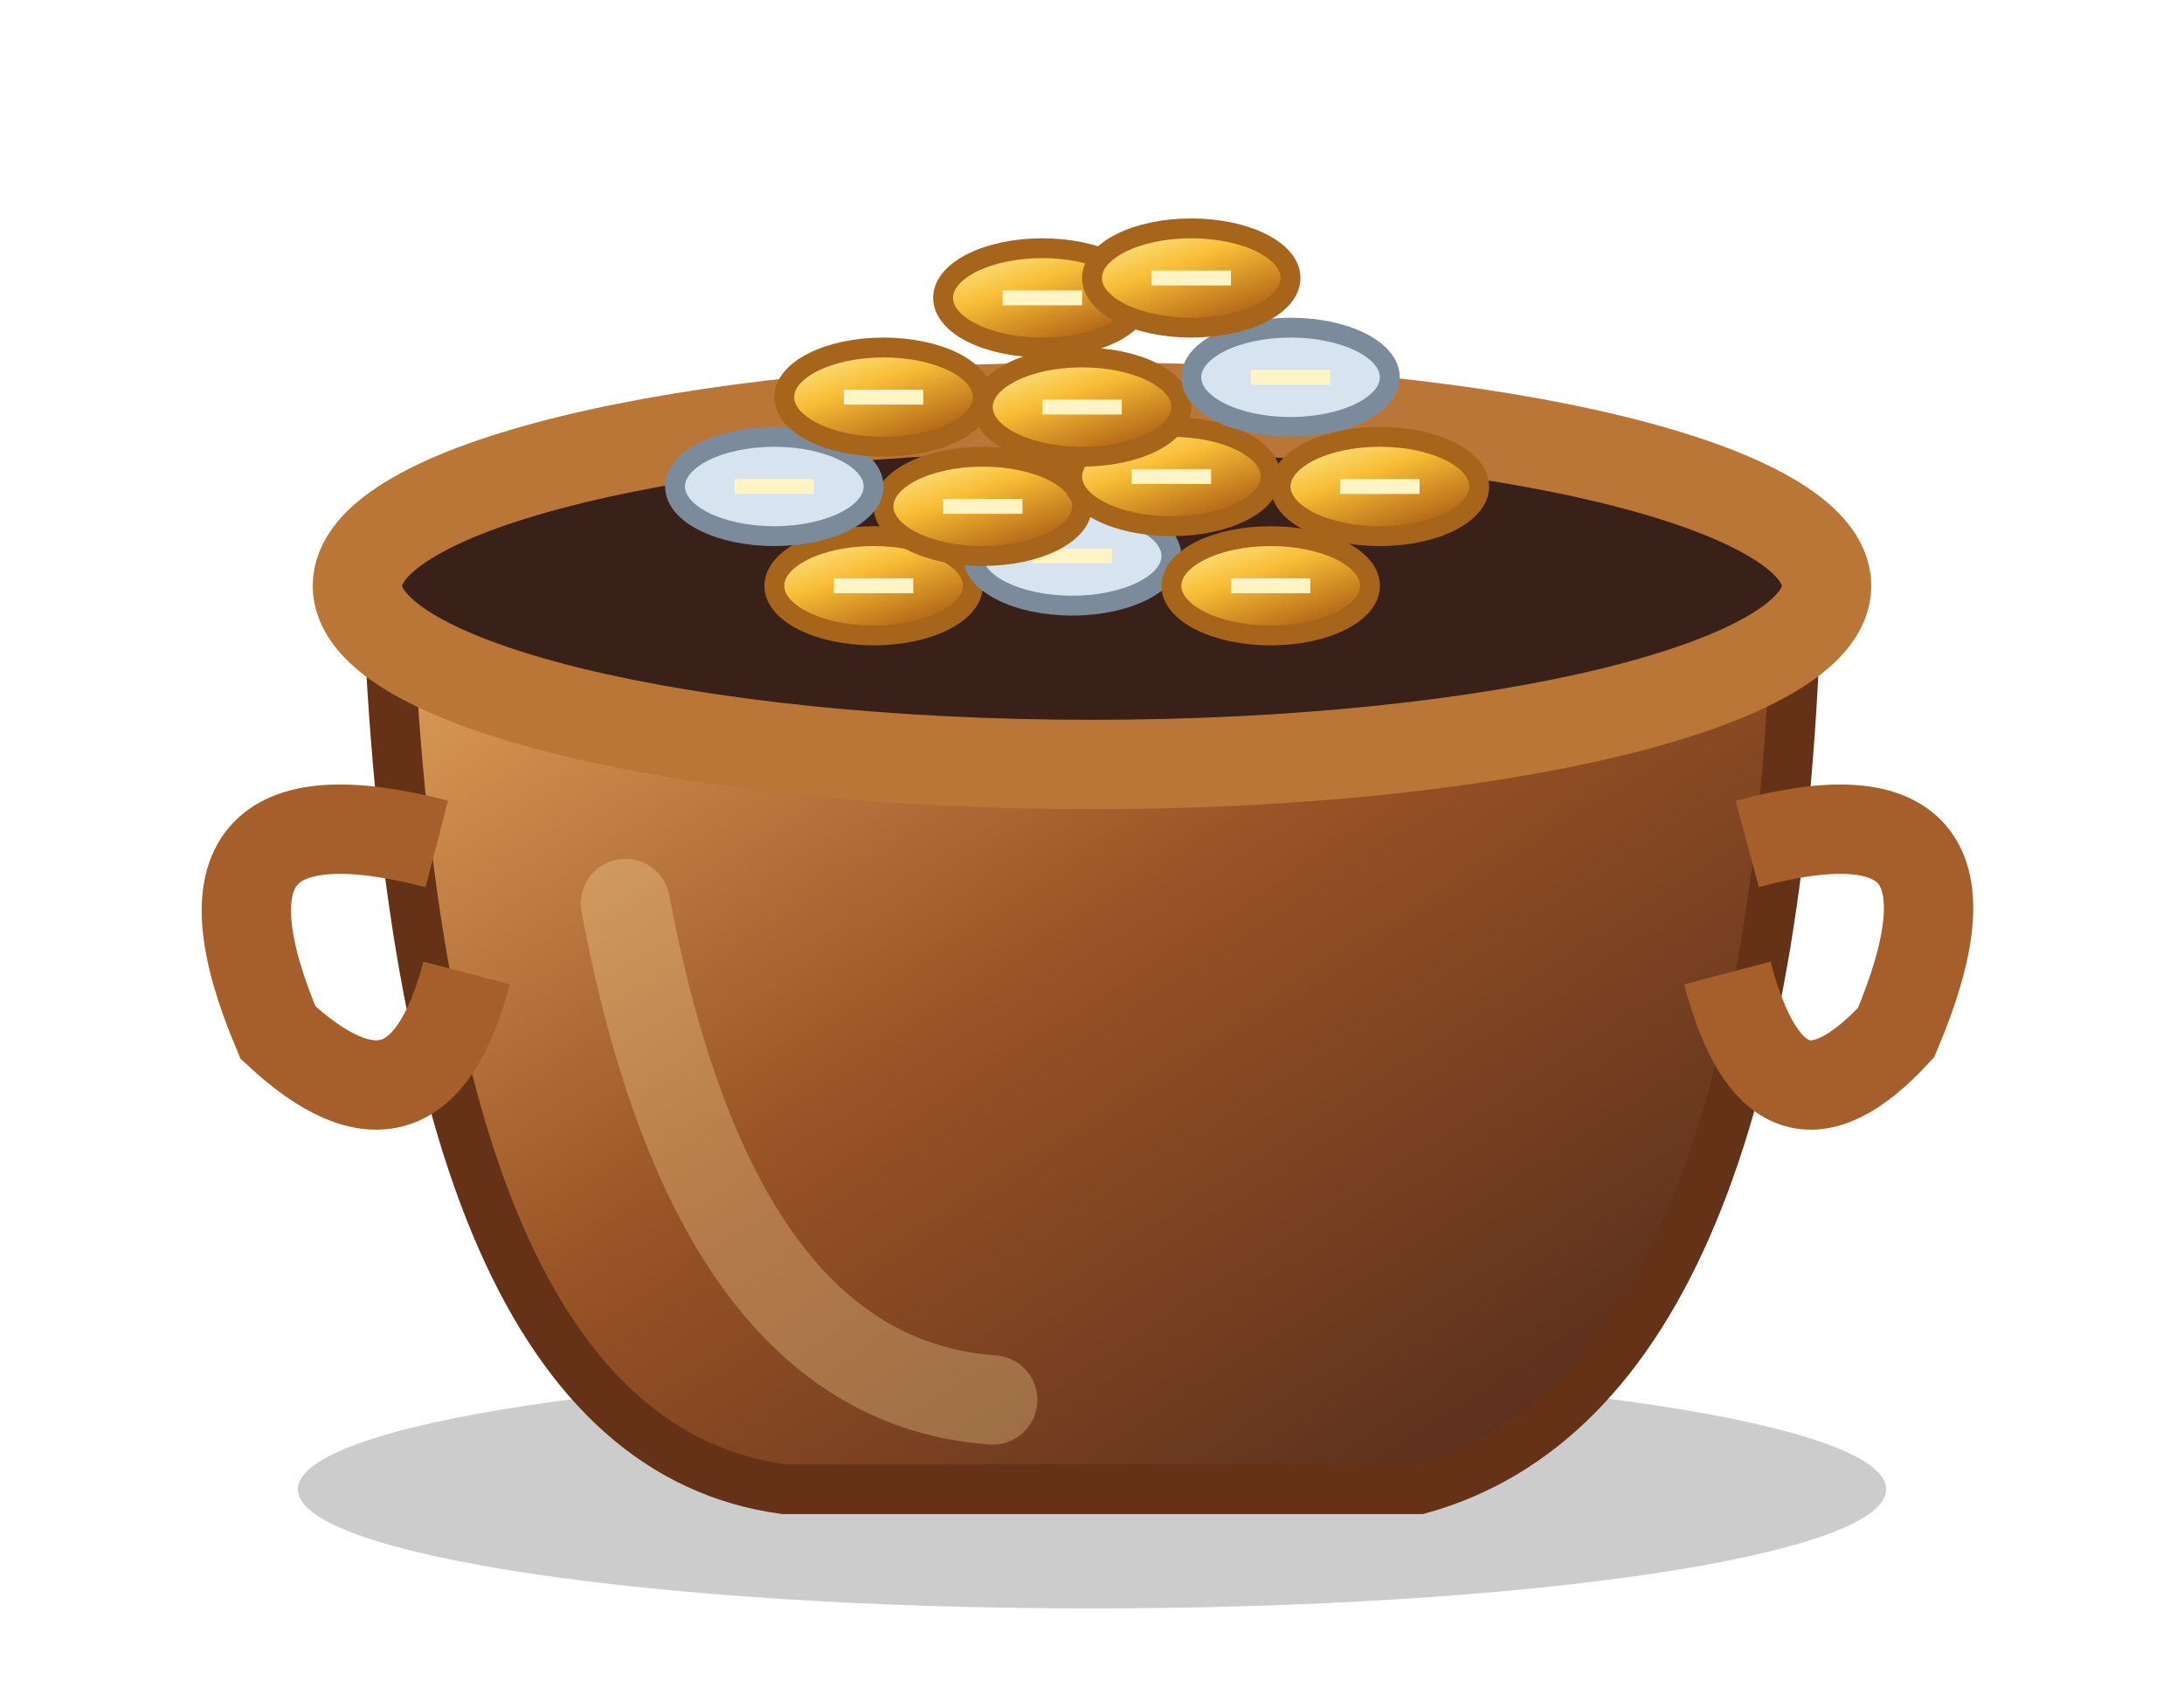
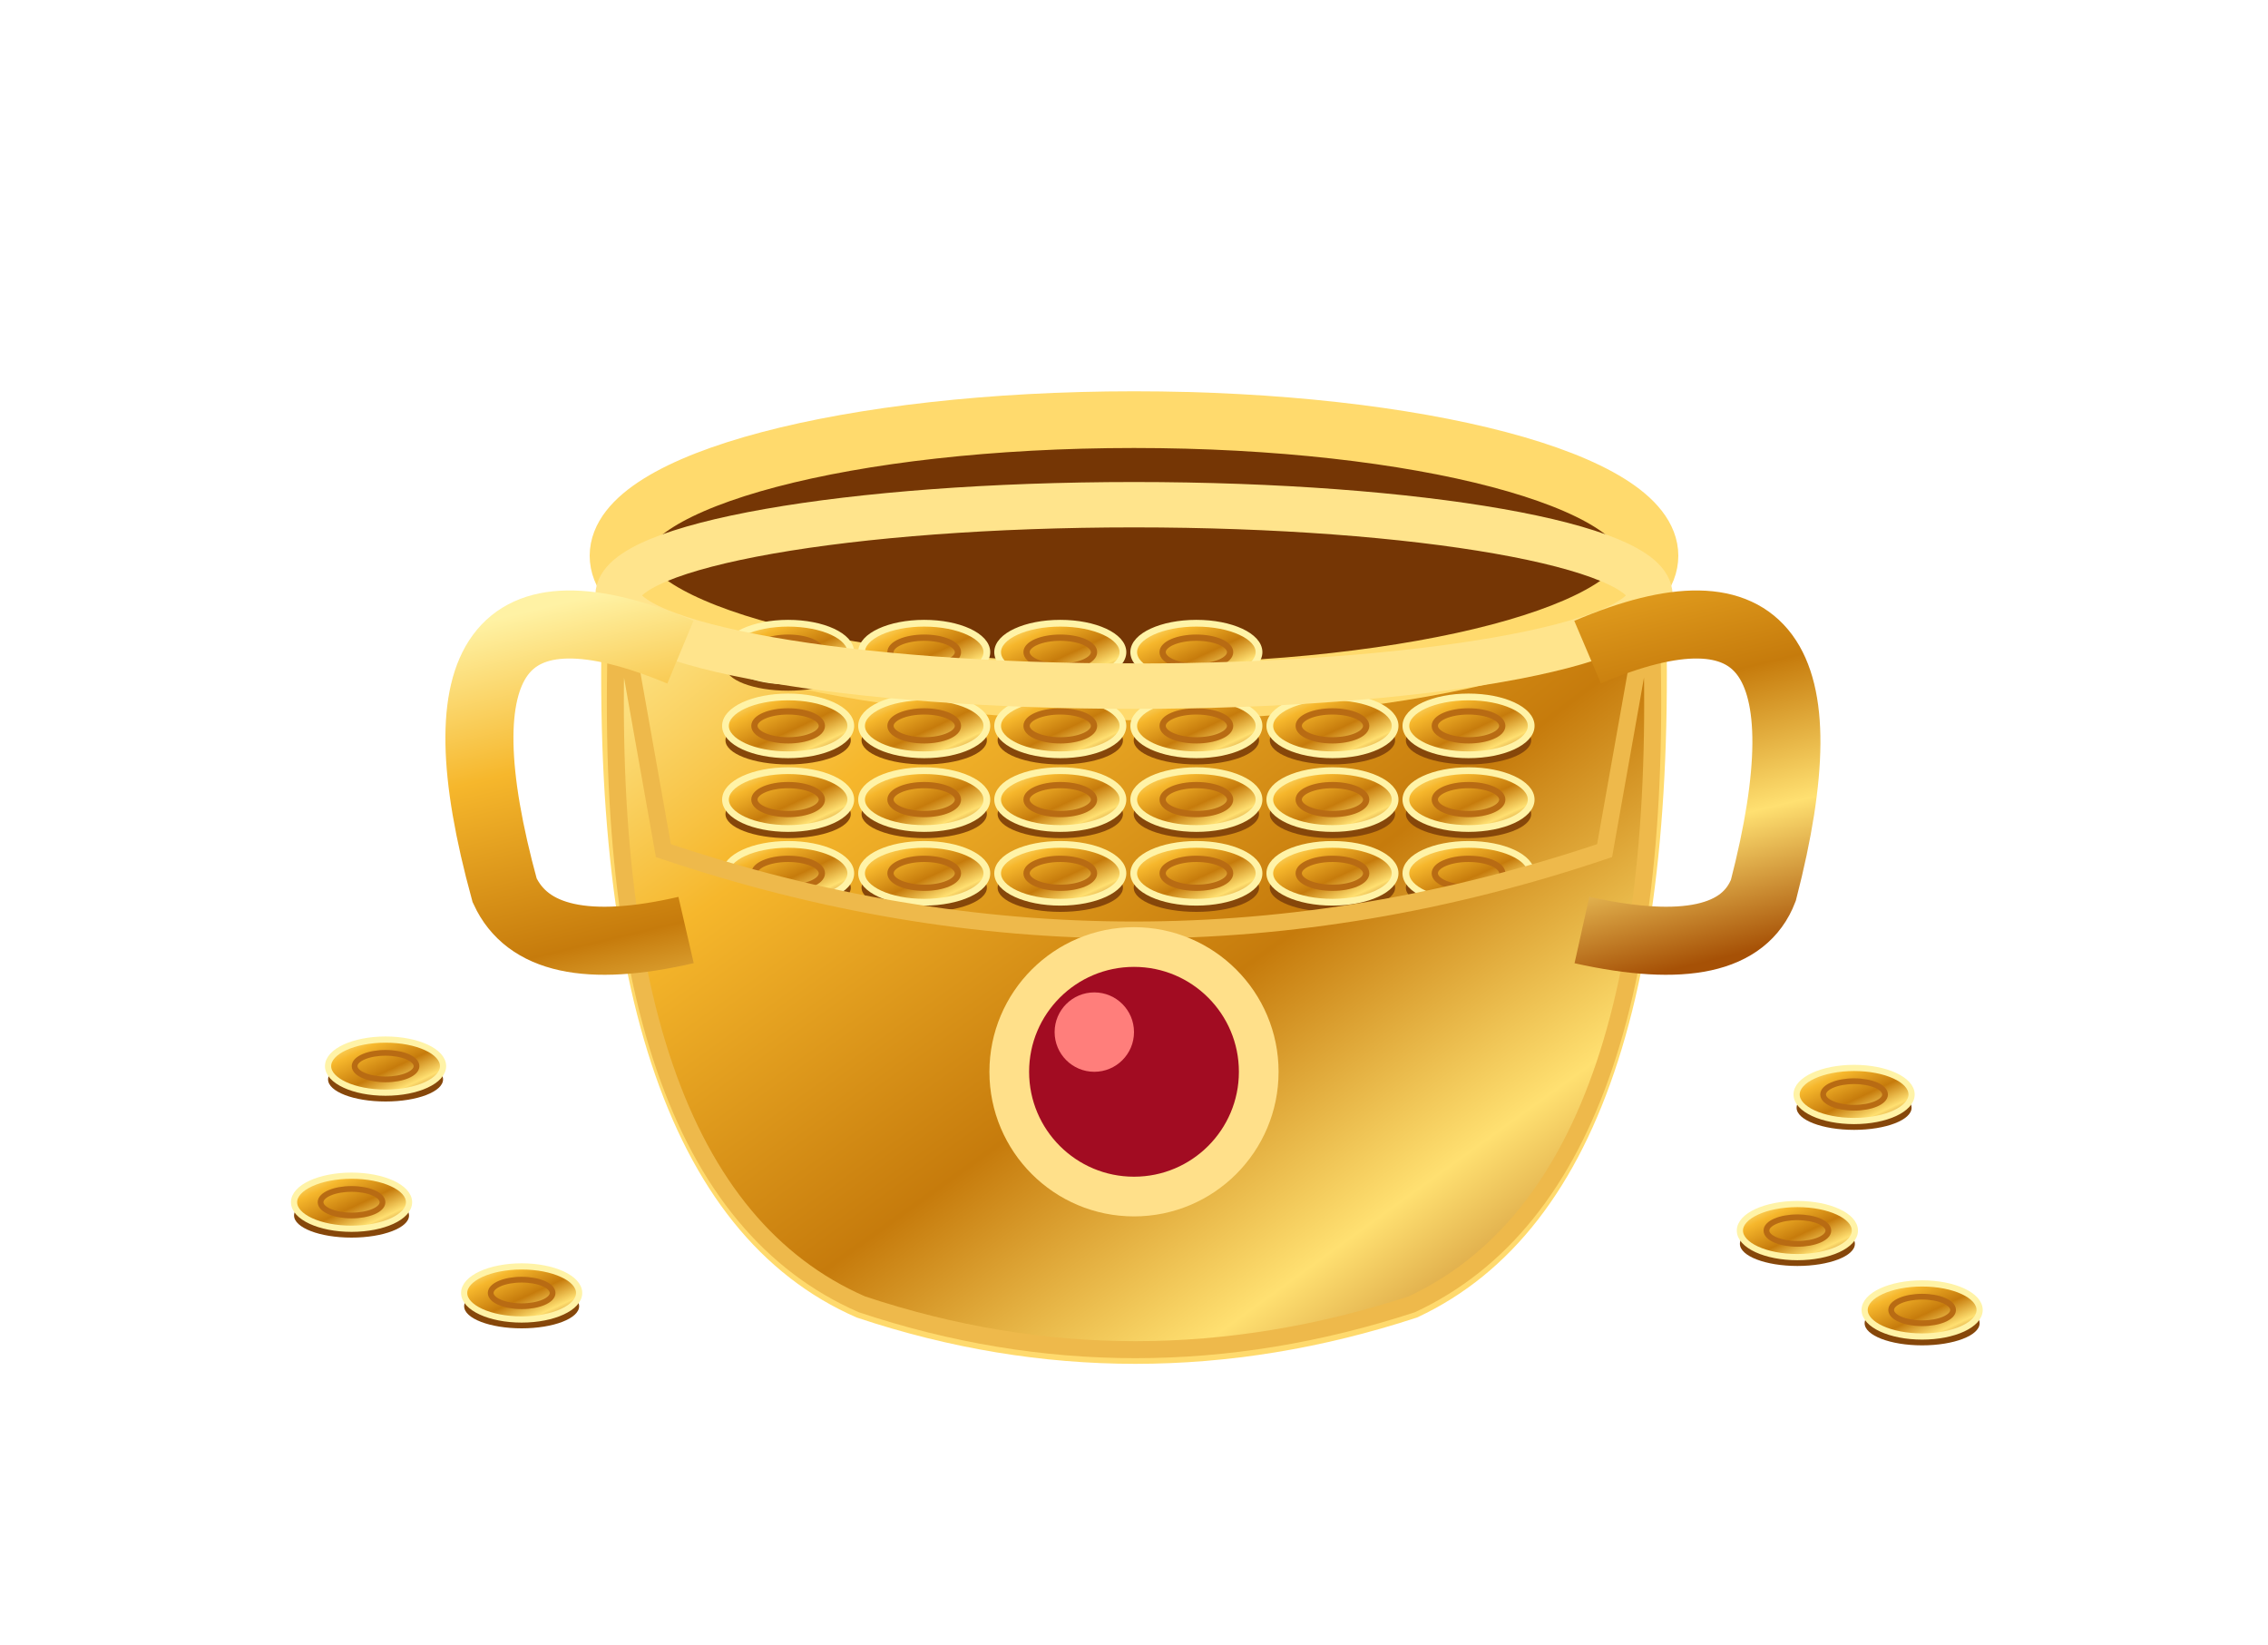
- <svg xmlns="http://www.w3.org/2000/svg" viewBox="0 0 220 170" width="220" height="170">
+ <svg xmlns="http://www.w3.org/2000/svg" viewBox="0 0 400 290" width="400" height="290">
  <defs>
-     <linearGradient id="gold" x2=".7" y2="1">
-       <stop stop-color="#fff2a5" />
-       <stop offset=".45" stop-color="#f8bd35" />
-       <stop offset="1" stop-color="#a85b13" />
-     </linearGradient>
-     <linearGradient id="wood" x2="1" y2="1">
-       <stop stop-color="#e2a45c" />
-       <stop offset=".45" stop-color="#985225" />
-       <stop offset="1" stop-color="#48261b" />
-     </linearGradient>
-     <linearGradient id="steel" x2="1" y2="1">
-       <stop stop-color="#f1f5fa" />
-       <stop offset=".5" stop-color="#879aaf" />
-       <stop offset="1" stop-color="#394657" />
-     </linearGradient>
+     <linearGradient id="gold" x1="0" y1="0" x2="1" y2="1">
+       <stop stop-color="#fff2a4" />
+       <stop offset=".25" stop-color="#f6b72c" />
+       <stop offset=".55" stop-color="#c67b0c" />
+       <stop offset=".78" stop-color="#ffe071" />
+       <stop offset="1" stop-color="#a65106" />
+     </linearGradient>
+     <linearGradient id="red" x1="0" y1="0" x2="1" y2="1">
+       <stop stop-color="#ff7259" />
+       <stop offset=".4" stop-color="#be1830" />
+       <stop offset=".8" stop-color="#730b20" />
+       <stop offset="1" stop-color="#ec4550" />
+     </linearGradient>
+     <linearGradient id="wood" x1="0" y1="0" x2="1" y2="1">
+       <stop stop-color="#b55b32" />
+       <stop offset=".55" stop-color="#632818" />
+       <stop offset="1" stop-color="#3b160d" />
+     </linearGradient>
+     <linearGradient id="metal" x1="0" y1="0" x2="1" y2="1">
+       <stop stop-color="#f0e3bf" />
+       <stop offset=".23" stop-color="#9b8f80" />
+       <stop offset=".6" stop-color="#4b4b55" />
+       <stop offset=".9" stop-color="#8d8277" />
+     </linearGradient>
+     <linearGradient id="case" x1="0" y1="0" x2="1" y2="1">
+       <stop stop-color="#77707a" />
+       <stop offset=".25" stop-color="#34323b" />
+       <stop offset=".8" stop-color="#13141b" />
+       <stop offset="1" stop-color="#5a5360" />
+     </linearGradient>
+     <linearGradient id="cash" x1="0" y1="0" x2="1" y2="1">
+       <stop stop-color="#efffe2" />
+       <stop offset=".45" stop-color="#a4d3b0" />
+       <stop offset="1" stop-color="#40845c" />
+     </linearGradient>
+     <radialGradient id="gem">
+       <stop stop-color="#effaff" />
+       <stop offset=".4" stop-color="#4dd3ff" />
+       <stop offset="1" stop-color="#1722a9" />
+     </radialGradient>
+     <clipPath id="potInner">
+       <path d="M111 102 Q200 111 289 102 L280 159 Q200 184 120 159Z" />
+     </clipPath>
+     <clipPath id="bagInner">
+       <path d="M142 92 Q200 103 258 92 L255 115 Q200 131 145 115Z" />
+     </clipPath>
+     <clipPath id="chestInner">
+       <path d="M111 130 L287 130 L287 180 L111 180Z" />
+     </clipPath>
+     <clipPath id="vaultInner">
+       <path d="M145 76 L294 76 L294 195 L145 195Z" />
+     </clipPath>
+     <clipPath id="cashInner">
+       <path d="M109 134 L287 134 L287 187 L109 187Z" />
+     </clipPath>
  </defs>
-   <ellipse cx="110" cy="150" rx="80" ry="12" fill="#000" opacity=".2" />
-   <path d="M39 59 Q42 145 79 150 L143 150 Q179 140 181 59Z" fill="url(#wood)" stroke="#653217" stroke-width="5" />
-   <ellipse cx="110" cy="59" rx="74" ry="18" fill="#392018" stroke="#ba7637" stroke-width="9" />
-   <path d="M63 91Q72 139 100 141" stroke="#ffe0a0" stroke-width="9" opacity=".3" fill="none" stroke-linecap="round" />
-   <path d="M44 85 Q17 78 28 104 Q42 117 47 98 M176 85 Q202 78 191 104 Q179 117 174 98" stroke="#a65e2a" stroke-width="9" fill="none" />
-   <g class="jackpot-stage-contents">
-     <ellipse cx="88" cy="59" rx="10" ry="5" fill="url(#gold)" stroke="#a7651c" stroke-width="2" />
-     <path d="M84 59h8" stroke="#fff4c6" stroke-width="1.5" />
-     <ellipse cx="108" cy="56" rx="10" ry="5" fill="#d7e3ef" stroke="#7c8b9b" stroke-width="2" />
-     <path d="M104 56h8" stroke="#fff4c6" stroke-width="1.5" />
-     <ellipse cx="128" cy="59" rx="10" ry="5" fill="url(#gold)" stroke="#a7651c" stroke-width="2" />
-     <path d="M124 59h8" stroke="#fff4c6" stroke-width="1.5" />
-     <ellipse cx="99" cy="51" rx="10" ry="5" fill="url(#gold)" stroke="#a7651c" stroke-width="2" />
-     <path d="M95 51h8" stroke="#fff4c6" stroke-width="1.5" />
-     <ellipse cx="118" cy="48" rx="10" ry="5" fill="url(#gold)" stroke="#a7651c" stroke-width="2" />
-     <path d="M114 48h8" stroke="#fff4c6" stroke-width="1.5" />
-     <ellipse cx="78" cy="49" rx="10" ry="5" fill="#d7e3ef" stroke="#7c8b9b" stroke-width="2" />
-     <path d="M74 49h8" stroke="#fff4c6" stroke-width="1.5" />
-     <ellipse cx="139" cy="49" rx="10" ry="5" fill="url(#gold)" stroke="#a7651c" stroke-width="2" />
-     <path d="M135 49h8" stroke="#fff4c6" stroke-width="1.5" />
-     <ellipse cx="109" cy="41" rx="10" ry="5" fill="url(#gold)" stroke="#a7651c" stroke-width="2" />
-     <path d="M105 41h8" stroke="#fff4c6" stroke-width="1.5" />
-     <ellipse cx="89" cy="40" rx="10" ry="5" fill="url(#gold)" stroke="#a7651c" stroke-width="2" />
-     <path d="M85 40h8" stroke="#fff4c6" stroke-width="1.5" />
-     <ellipse cx="130" cy="38" rx="10" ry="5" fill="#d7e3ef" stroke="#7c8b9b" stroke-width="2" />
-     <path d="M126 38h8" stroke="#fff4c6" stroke-width="1.5" />
-     <ellipse cx="105" cy="30" rx="10" ry="5" fill="url(#gold)" stroke="#a7651c" stroke-width="2" />
-     <path d="M101 30h8" stroke="#fff4c6" stroke-width="1.5" />
-     <ellipse cx="120" cy="28" rx="10" ry="5" fill="url(#gold)" stroke="#a7651c" stroke-width="2" />
-     <path d="M116 28h8" stroke="#fff4c6" stroke-width="1.5" />
+   <path d="M109 99 Q104 209 152 230 Q200 246 249 230 Q296 208 291 99Z" fill="url(#gold)" stroke="#ffda6d" stroke-width="5" />
+   <ellipse cx="200" cy="98" rx="91" ry="24" fill="#753605" stroke="#ffda6d" stroke-width="10" />
+   <g clip-path="url(#potInner)">
+     <g transform="translate(139 154) scale(0.85)">
+       <ellipse cy="3" rx="13" ry="5" fill="#86470a" />
+       <ellipse rx="13" ry="6" fill="url(#gold)" stroke="#fff3a7" stroke-width="1.4" />
+       <ellipse rx="7" ry="3" fill="none" stroke="#b86b13" stroke-width="1.3" />
+     </g>
+     <g transform="translate(163 154) scale(0.85)">
+       <ellipse cy="3" rx="13" ry="5" fill="#86470a" />
+       <ellipse rx="13" ry="6" fill="url(#gold)" stroke="#fff3a7" stroke-width="1.4" />
+       <ellipse rx="7" ry="3" fill="none" stroke="#b86b13" stroke-width="1.3" />
+     </g>
+     <g transform="translate(187 154) scale(0.85)">
+       <ellipse cy="3" rx="13" ry="5" fill="#86470a" />
+       <ellipse rx="13" ry="6" fill="url(#gold)" stroke="#fff3a7" stroke-width="1.4" />
+       <ellipse rx="7" ry="3" fill="none" stroke="#b86b13" stroke-width="1.3" />
+     </g>
+     <g transform="translate(211 154) scale(0.85)">
+       <ellipse cy="3" rx="13" ry="5" fill="#86470a" />
+       <ellipse rx="13" ry="6" fill="url(#gold)" stroke="#fff3a7" stroke-width="1.4" />
+       <ellipse rx="7" ry="3" fill="none" stroke="#b86b13" stroke-width="1.3" />
+     </g>
+     <g transform="translate(235 154) scale(0.85)">
+       <ellipse cy="3" rx="13" ry="5" fill="#86470a" />
+       <ellipse rx="13" ry="6" fill="url(#gold)" stroke="#fff3a7" stroke-width="1.4" />
+       <ellipse rx="7" ry="3" fill="none" stroke="#b86b13" stroke-width="1.3" />
+     </g>
+     <g transform="translate(259 154) scale(0.85)">
+       <ellipse cy="3" rx="13" ry="5" fill="#86470a" />
+       <ellipse rx="13" ry="6" fill="url(#gold)" stroke="#fff3a7" stroke-width="1.4" />
+       <ellipse rx="7" ry="3" fill="none" stroke="#b86b13" stroke-width="1.3" />
+     </g>
+     <g transform="translate(139 141) scale(0.85)">
+       <ellipse cy="3" rx="13" ry="5" fill="#86470a" />
+       <ellipse rx="13" ry="6" fill="url(#gold)" stroke="#fff3a7" stroke-width="1.4" />
+       <ellipse rx="7" ry="3" fill="none" stroke="#b86b13" stroke-width="1.3" />
+     </g>
+     <g transform="translate(163 141) scale(0.85)">
+       <ellipse cy="3" rx="13" ry="5" fill="#86470a" />
+       <ellipse rx="13" ry="6" fill="url(#gold)" stroke="#fff3a7" stroke-width="1.4" />
+       <ellipse rx="7" ry="3" fill="none" stroke="#b86b13" stroke-width="1.3" />
+     </g>
+     <g transform="translate(187 141) scale(0.85)">
+       <ellipse cy="3" rx="13" ry="5" fill="#86470a" />
+       <ellipse rx="13" ry="6" fill="url(#gold)" stroke="#fff3a7" stroke-width="1.4" />
+       <ellipse rx="7" ry="3" fill="none" stroke="#b86b13" stroke-width="1.3" />
+     </g>
+     <g transform="translate(211 141) scale(0.85)">
+       <ellipse cy="3" rx="13" ry="5" fill="#86470a" />
+       <ellipse rx="13" ry="6" fill="url(#gold)" stroke="#fff3a7" stroke-width="1.4" />
+       <ellipse rx="7" ry="3" fill="none" stroke="#b86b13" stroke-width="1.3" />
+     </g>
+     <g transform="translate(235 141) scale(0.85)">
+       <ellipse cy="3" rx="13" ry="5" fill="#86470a" />
+       <ellipse rx="13" ry="6" fill="url(#gold)" stroke="#fff3a7" stroke-width="1.4" />
+       <ellipse rx="7" ry="3" fill="none" stroke="#b86b13" stroke-width="1.3" />
+     </g>
+     <g transform="translate(259 141) scale(0.85)">
+       <ellipse cy="3" rx="13" ry="5" fill="#86470a" />
+       <ellipse rx="13" ry="6" fill="url(#gold)" stroke="#fff3a7" stroke-width="1.4" />
+       <ellipse rx="7" ry="3" fill="none" stroke="#b86b13" stroke-width="1.3" />
+     </g>
+     <g transform="translate(139 128) scale(0.85)">
+       <ellipse cy="3" rx="13" ry="5" fill="#86470a" />
+       <ellipse rx="13" ry="6" fill="url(#gold)" stroke="#fff3a7" stroke-width="1.4" />
+       <ellipse rx="7" ry="3" fill="none" stroke="#b86b13" stroke-width="1.3" />
+     </g>
+     <g transform="translate(163 128) scale(0.85)">
+       <ellipse cy="3" rx="13" ry="5" fill="#86470a" />
+       <ellipse rx="13" ry="6" fill="url(#gold)" stroke="#fff3a7" stroke-width="1.4" />
+       <ellipse rx="7" ry="3" fill="none" stroke="#b86b13" stroke-width="1.3" />
+     </g>
+     <g transform="translate(187 128) scale(0.85)">
+       <ellipse cy="3" rx="13" ry="5" fill="#86470a" />
+       <ellipse rx="13" ry="6" fill="url(#gold)" stroke="#fff3a7" stroke-width="1.4" />
+       <ellipse rx="7" ry="3" fill="none" stroke="#b86b13" stroke-width="1.3" />
+     </g>
+     <g transform="translate(211 128) scale(0.85)">
+       <ellipse cy="3" rx="13" ry="5" fill="#86470a" />
+       <ellipse rx="13" ry="6" fill="url(#gold)" stroke="#fff3a7" stroke-width="1.4" />
+       <ellipse rx="7" ry="3" fill="none" stroke="#b86b13" stroke-width="1.3" />
+     </g>
+     <g transform="translate(235 128) scale(0.85)">
+       <ellipse cy="3" rx="13" ry="5" fill="#86470a" />
+       <ellipse rx="13" ry="6" fill="url(#gold)" stroke="#fff3a7" stroke-width="1.4" />
+       <ellipse rx="7" ry="3" fill="none" stroke="#b86b13" stroke-width="1.3" />
+     </g>
+     <g transform="translate(259 128) scale(0.85)">
+       <ellipse cy="3" rx="13" ry="5" fill="#86470a" />
+       <ellipse rx="13" ry="6" fill="url(#gold)" stroke="#fff3a7" stroke-width="1.4" />
+       <ellipse rx="7" ry="3" fill="none" stroke="#b86b13" stroke-width="1.3" />
+     </g>
+     <g transform="translate(139 115) scale(0.85)">
+       <ellipse cy="3" rx="13" ry="5" fill="#86470a" />
+       <ellipse rx="13" ry="6" fill="url(#gold)" stroke="#fff3a7" stroke-width="1.4" />
+       <ellipse rx="7" ry="3" fill="none" stroke="#b86b13" stroke-width="1.3" />
+     </g>
+     <g transform="translate(163 115) scale(0.85)">
+       <ellipse cy="3" rx="13" ry="5" fill="#86470a" />
+       <ellipse rx="13" ry="6" fill="url(#gold)" stroke="#fff3a7" stroke-width="1.4" />
+       <ellipse rx="7" ry="3" fill="none" stroke="#b86b13" stroke-width="1.3" />
+     </g>
+     <g transform="translate(187 115) scale(0.85)">
+       <ellipse cy="3" rx="13" ry="5" fill="#86470a" />
+       <ellipse rx="13" ry="6" fill="url(#gold)" stroke="#fff3a7" stroke-width="1.4" />
+       <ellipse rx="7" ry="3" fill="none" stroke="#b86b13" stroke-width="1.3" />
+     </g>
+     <g transform="translate(211 115) scale(0.85)">
+       <ellipse cy="3" rx="13" ry="5" fill="#86470a" />
+       <ellipse rx="13" ry="6" fill="url(#gold)" stroke="#fff3a7" stroke-width="1.4" />
+       <ellipse rx="7" ry="3" fill="none" stroke="#b86b13" stroke-width="1.3" />
+     </g>
+   </g>
+   <path d="M109 105 Q104 209 152 230 Q200 246 249 230 Q296 208 291 105 L283 150 Q200 178 117 150Z" fill="url(#gold)" stroke="#eeb94b" stroke-width="3" />
+   <ellipse cx="200" cy="105" rx="91" ry="16" fill="none" stroke="#ffe48c" stroke-width="8" />
+   <path d="M120 115 Q72 95 89 157 Q95 170 121 164 M280 115 Q327 95 311 157 Q306 170 279 164" fill="none" stroke="url(#gold)" stroke-width="12" />
+   <circle cx="200" cy="189" r="22" fill="#a20c22" stroke="#ffe08a" stroke-width="7" />
+   <circle cx="193" cy="182" r="7" fill="#ff7e7b" />
+   <g transform="translate(62 212) scale(0.78)">
+     <ellipse cy="3" rx="13" ry="5" fill="#86470a" />
+     <ellipse rx="13" ry="6" fill="url(#gold)" stroke="#fff3a7" stroke-width="1.4" />
+     <ellipse rx="7" ry="3" fill="none" stroke="#b86b13" stroke-width="1.3" />
+   </g>
+   <g transform="translate(92 228) scale(0.78)">
+     <ellipse cy="3" rx="13" ry="5" fill="#86470a" />
+     <ellipse rx="13" ry="6" fill="url(#gold)" stroke="#fff3a7" stroke-width="1.4" />
+     <ellipse rx="7" ry="3" fill="none" stroke="#b86b13" stroke-width="1.3" />
+   </g>
+   <g transform="translate(317 217) scale(0.78)">
+     <ellipse cy="3" rx="13" ry="5" fill="#86470a" />
+     <ellipse rx="13" ry="6" fill="url(#gold)" stroke="#fff3a7" stroke-width="1.4" />
+     <ellipse rx="7" ry="3" fill="none" stroke="#b86b13" stroke-width="1.3" />
+   </g>
+   <g transform="translate(339 231) scale(0.78)">
+     <ellipse cy="3" rx="13" ry="5" fill="#86470a" />
+     <ellipse rx="13" ry="6" fill="url(#gold)" stroke="#fff3a7" stroke-width="1.4" />
+     <ellipse rx="7" ry="3" fill="none" stroke="#b86b13" stroke-width="1.3" />
+   </g>
+   <g transform="translate(68 188) scale(0.78)">
+     <ellipse cy="3" rx="13" ry="5" fill="#86470a" />
+     <ellipse rx="13" ry="6" fill="url(#gold)" stroke="#fff3a7" stroke-width="1.4" />
+     <ellipse rx="7" ry="3" fill="none" stroke="#b86b13" stroke-width="1.3" />
+   </g>
+   <g transform="translate(327 193) scale(0.78)">
+     <ellipse cy="3" rx="13" ry="5" fill="#86470a" />
+     <ellipse rx="13" ry="6" fill="url(#gold)" stroke="#fff3a7" stroke-width="1.4" />
+     <ellipse rx="7" ry="3" fill="none" stroke="#b86b13" stroke-width="1.3" />
  </g>
</svg>
